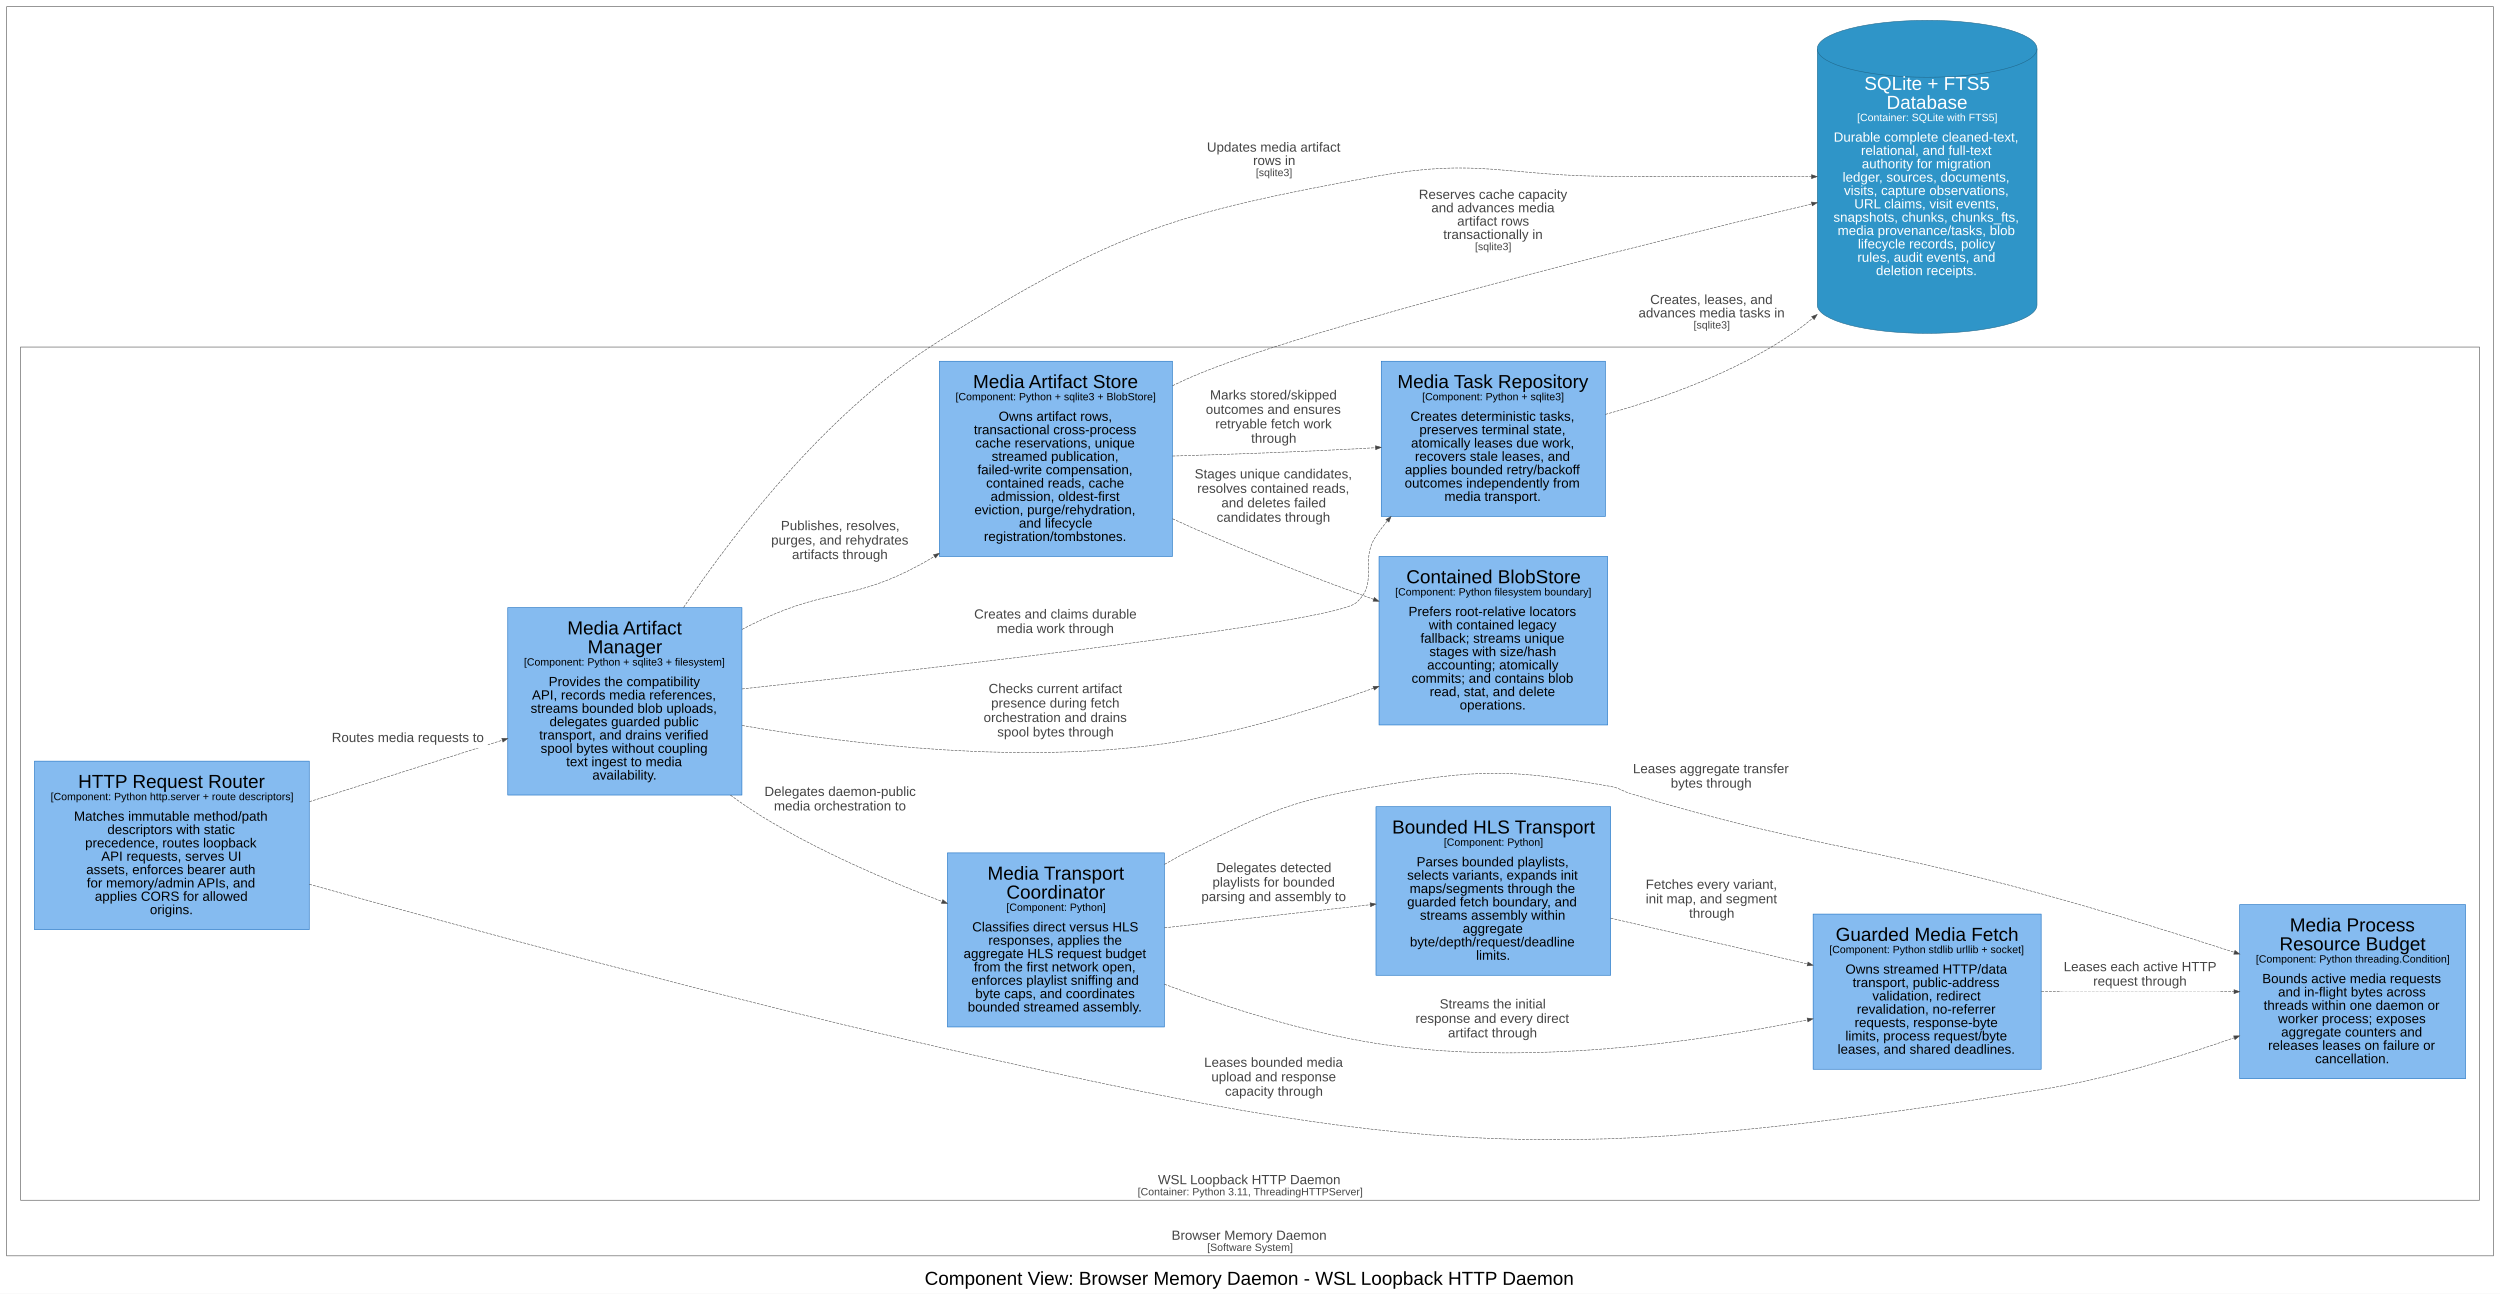
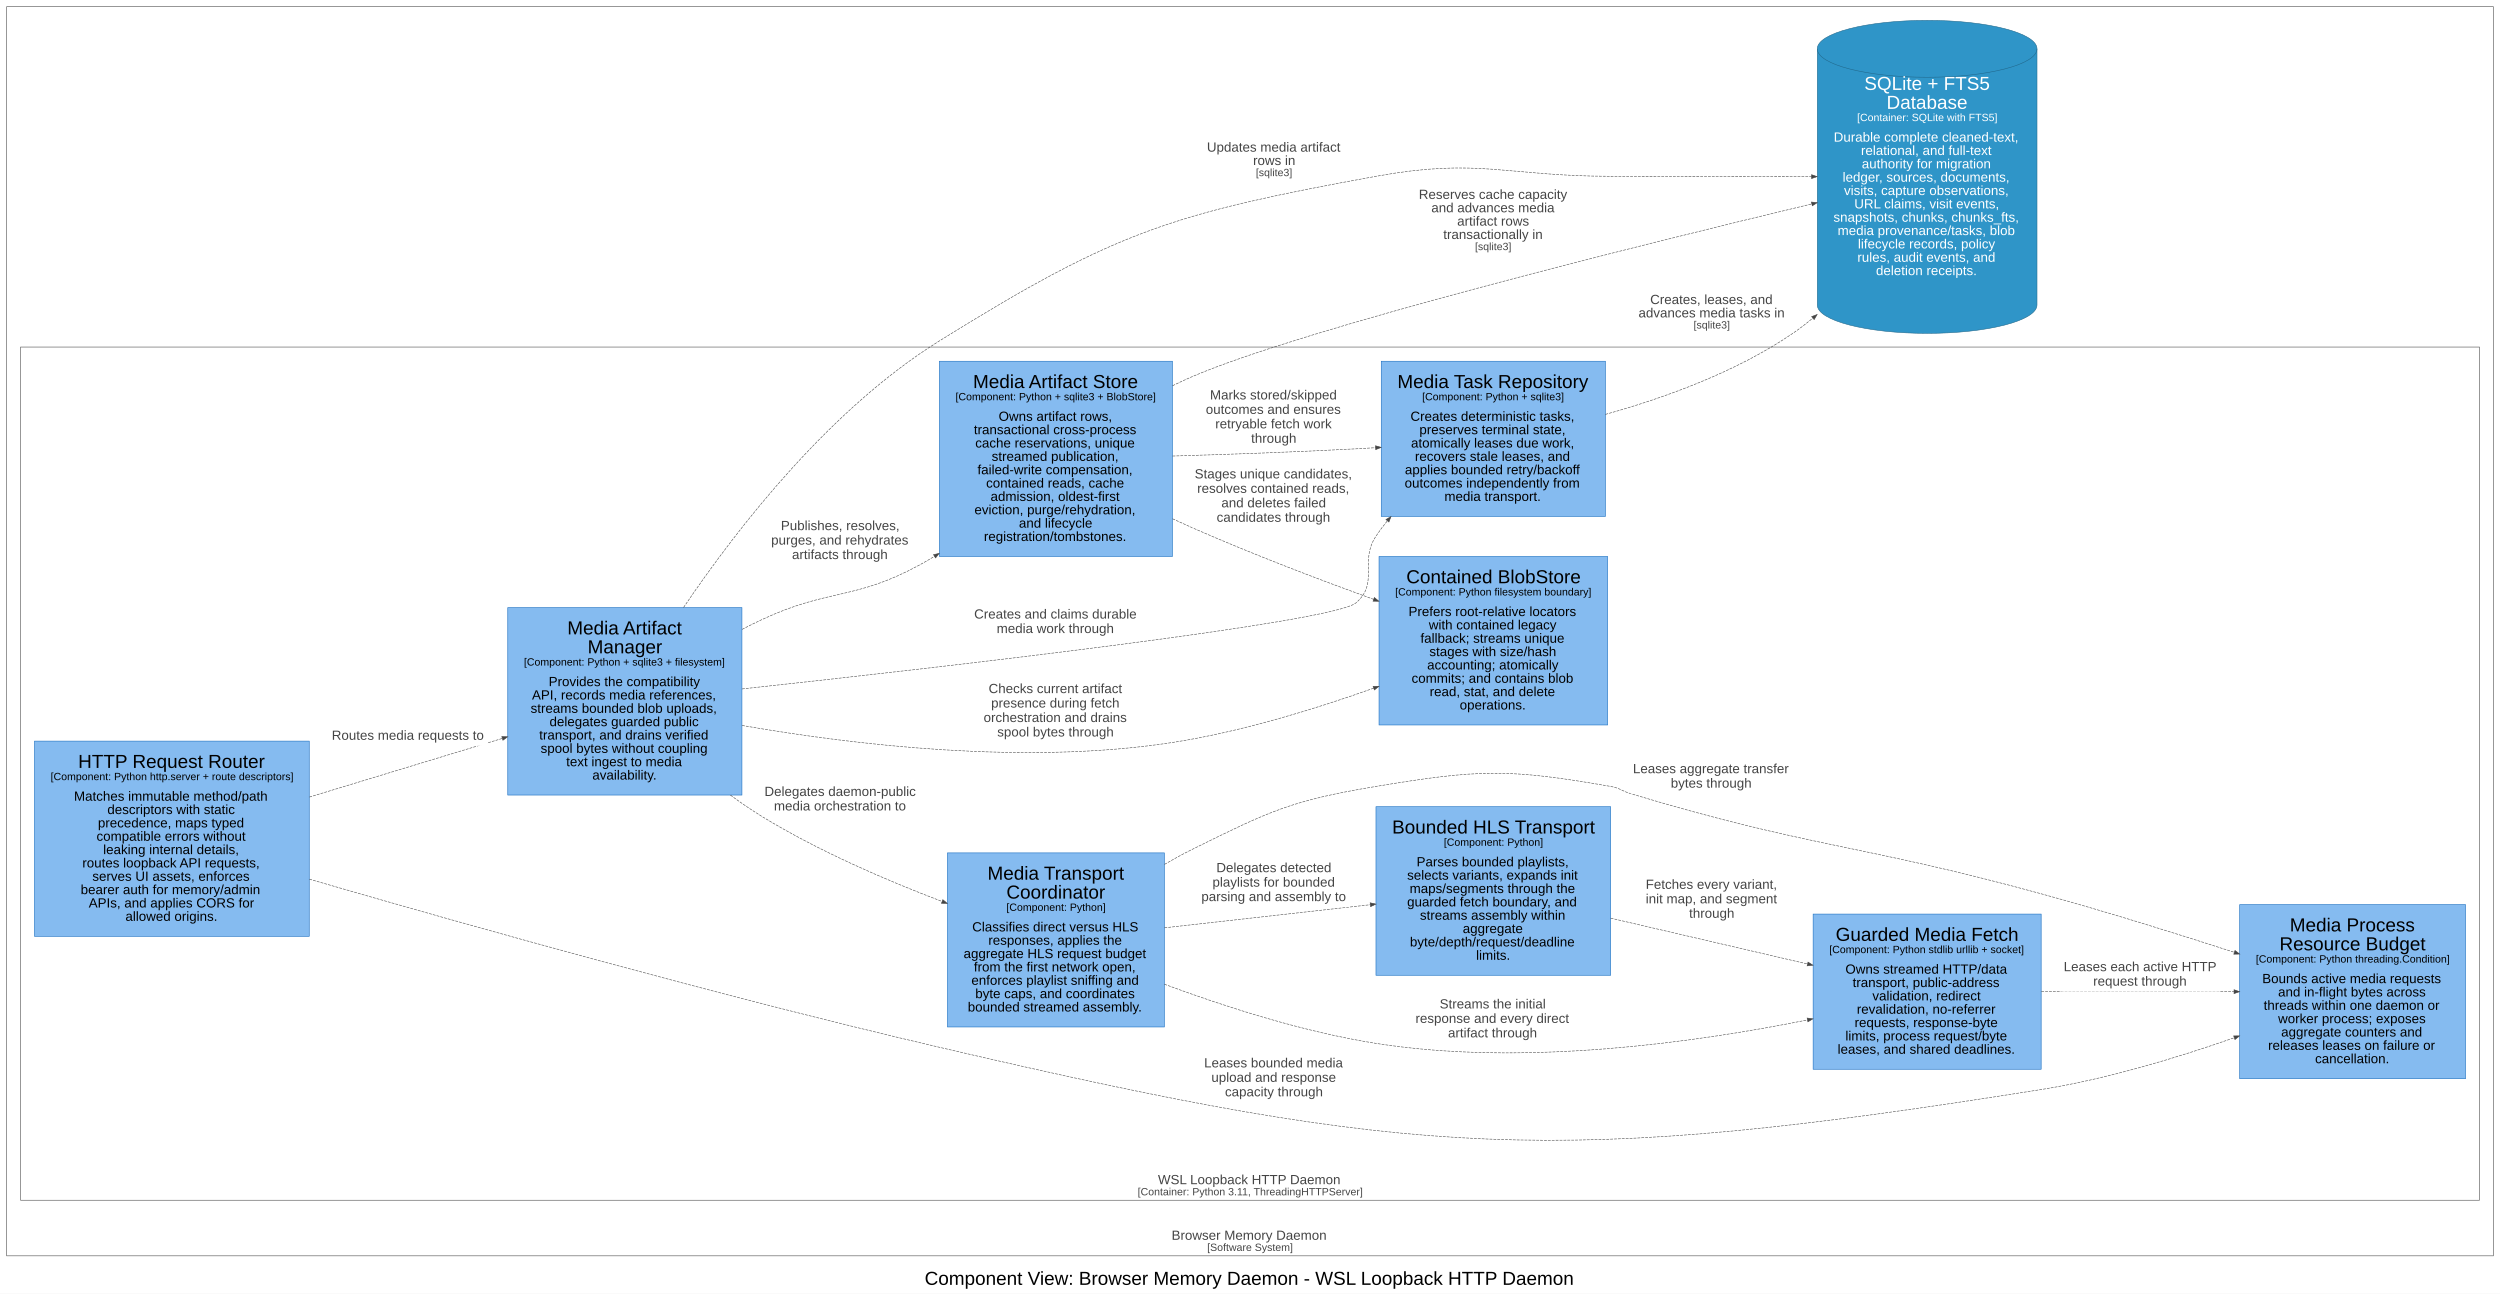
<svg xmlns="http://www.w3.org/2000/svg" width="4495pt" height="2326pt" viewBox="0.00 0.00 4495.00 2326.00">
  <g id="graph0" class="graph" transform="scale(1 1) rotate(0) translate(4 2322)">
    <polygon fill="white" stroke="transparent" points="-4,4 -4,-2322 4491,-2322 4491,4 -4,4" />
    <text text-anchor="start" x="1658.5" y="-11.8" font-family="Arial" font-size="34.00">Component View: Browser Memory Daemon - WSL Loopback HTTP Daemon</text>
    <g id="clust1" class="cluster">
      <polygon fill="none" stroke="#444444" points="8,-64 8,-2310 4479,-2310 4479,-64 8,-64" />
      <text text-anchor="start" x="2102.5" y="-92.8" font-family="Arial" font-size="24.00" fill="#444444">Browser Memory Daemon</text>
      <text text-anchor="start" x="2166.5" y="-72.8" font-family="Arial" font-size="19.00" fill="#444444">[Software System]</text>
    </g>
    <g id="clust2" class="cluster">
      <polygon fill="none" stroke="#444444" points="33,-164 33,-1698 4454,-1698 4454,-164 33,-164" />
      <text text-anchor="start" x="2078" y="-192.8" font-family="Arial" font-size="24.00" fill="#444444">WSL Loopback HTTP Daemon</text>
      <text text-anchor="start" x="2041.5" y="-172.8" font-family="Arial" font-size="19.00" fill="#444444">[Container: Python 3.11, ThreadingHTTPServer]</text>
    </g>
    <g id="23" class="node">
-       <polygon fill="#85bbf0" stroke="#1168bd" points="552,-953.5 58,-953.5 58,-650.5 552,-650.5 552,-953.5" />
-       <text text-anchor="start" x="136.5" y="-905.3" font-family="Arial" font-size="34.00" fill="#000000">HTTP Request Router</text>
-       <text text-anchor="start" x="87" y="-883.3" font-family="Arial" font-size="19.00" fill="#000000">[Component: Python http.server + route descriptors]</text>
-       <text text-anchor="start" x="129" y="-846.3" font-family="Arial" font-size="24.00" fill="#000000">Matches immutable method/path</text>
-       <text text-anchor="start" x="189" y="-822.3" font-family="Arial" font-size="24.00" fill="#000000">descriptors with static</text>
-       <text text-anchor="start" x="149" y="-798.3" font-family="Arial" font-size="24.00" fill="#000000">precedence, routes loopback</text>
-       <text text-anchor="start" x="178" y="-774.3" font-family="Arial" font-size="24.00" fill="#000000">API requests, serves UI</text>
-       <text text-anchor="start" x="151" y="-750.3" font-family="Arial" font-size="24.00" fill="#000000">assets, enforces bearer auth</text>
-       <text text-anchor="start" x="152" y="-726.3" font-family="Arial" font-size="24.00" fill="#000000">for memory/admin APIs, and</text>
-       <text text-anchor="start" x="166.5" y="-702.3" font-family="Arial" font-size="24.00" fill="#000000">applies CORS for allowed</text>
-       <text text-anchor="start" x="265.5" y="-678.3" font-family="Arial" font-size="24.00" fill="#000000">origins.</text>
+       <polygon fill="#85bbf0" stroke="#1168bd" points="552,-989.5 58,-989.5 58,-638.5 552,-638.5 552,-989.5" />
+       <text text-anchor="start" x="136.5" y="-941.3" font-family="Arial" font-size="34.00" fill="#000000">HTTP Request Router</text>
+       <text text-anchor="start" x="87" y="-919.3" font-family="Arial" font-size="19.00" fill="#000000">[Component: Python http.server + route descriptors]</text>
+       <text text-anchor="start" x="129" y="-882.3" font-family="Arial" font-size="24.00" fill="#000000">Matches immutable method/path</text>
+       <text text-anchor="start" x="189" y="-858.3" font-family="Arial" font-size="24.00" fill="#000000">descriptors with static</text>
+       <text text-anchor="start" x="172" y="-834.3" font-family="Arial" font-size="24.00" fill="#000000">precedence, maps typed</text>
+       <text text-anchor="start" x="169.5" y="-810.3" font-family="Arial" font-size="24.00" fill="#000000">compatible errors without</text>
+       <text text-anchor="start" x="181.5" y="-786.3" font-family="Arial" font-size="24.00" fill="#000000">leaking internal details,</text>
+       <text text-anchor="start" x="144" y="-762.3" font-family="Arial" font-size="24.00" fill="#000000">routes loopback API requests,</text>
+       <text text-anchor="start" x="162" y="-738.3" font-family="Arial" font-size="24.00" fill="#000000">serves UI assets, enforces</text>
+       <text text-anchor="start" x="141" y="-714.3" font-family="Arial" font-size="24.00" fill="#000000">bearer auth for memory/admin</text>
+       <text text-anchor="start" x="155.5" y="-690.3" font-family="Arial" font-size="24.00" fill="#000000">APIs, and applies CORS for</text>
+       <text text-anchor="start" x="221.5" y="-666.3" font-family="Arial" font-size="24.00" fill="#000000">allowed origins.</text>
    </g>
    <g id="29" class="node">
      <polygon fill="#85bbf0" stroke="#1168bd" points="1330,-1229.5 909,-1229.5 909,-892.5 1330,-892.5 1330,-1229.5" />
      <text text-anchor="start" x="1016" y="-1181.3" font-family="Arial" font-size="34.00" fill="#000000">Media Artifact</text>
      <text text-anchor="start" x="1052.5" y="-1147.3" font-family="Arial" font-size="34.00" fill="#000000">Manager</text>
      <text text-anchor="start" x="938" y="-1125.3" font-family="Arial" font-size="19.00" fill="#000000">[Component: Python + sqlite3 + filesystem]</text>
      <text text-anchor="start" x="982.5" y="-1088.3" font-family="Arial" font-size="24.00" fill="#000000">Provides the compatibility</text>
      <text text-anchor="start" x="952.5" y="-1064.3" font-family="Arial" font-size="24.00" fill="#000000">API, records media references,</text>
      <text text-anchor="start" x="950" y="-1040.3" font-family="Arial" font-size="24.00" fill="#000000">streams bounded blob uploads,</text>
      <text text-anchor="start" x="984" y="-1016.3" font-family="Arial" font-size="24.00" fill="#000000">delegates guarded public</text>
      <text text-anchor="start" x="965.5" y="-992.3" font-family="Arial" font-size="24.00" fill="#000000">transport, and drains verified</text>
      <text text-anchor="start" x="968" y="-968.3" font-family="Arial" font-size="24.00" fill="#000000">spool bytes without coupling</text>
      <text text-anchor="start" x="1014" y="-944.3" font-family="Arial" font-size="24.00" fill="#000000">text ingest to media</text>
      <text text-anchor="start" x="1061" y="-920.3" font-family="Arial" font-size="24.00" fill="#000000">availability.</text>
    </g>
    <g id="118" class="edge">
-       <path fill="none" stroke="#444444" stroke-dasharray="5,2" d="M552.26,-880.5C662.76,-915.72 792.06,-956.94 899.18,-991.09" />
-       <polygon fill="#444444" stroke="#444444" points="898.23,-994.46 908.82,-994.16 900.35,-987.79 898.23,-994.46" />
-       <polygon fill="white" stroke="transparent" points="588,-977 588,-1011 873,-1011 873,-977 588,-977" />
-       <text text-anchor="start" x="592.5" y="-987.8" font-family="Arial" font-size="24.00" fill="#444444">Routes media requests to</text>
+       <path fill="none" stroke="#444444" stroke-dasharray="5,2" d="M552.26,-888.86C662.76,-922.45 792.06,-961.76 899.18,-994.33" />
+       <polygon fill="#444444" stroke="#444444" points="898.23,-997.7 908.82,-997.26 900.27,-991 898.23,-997.7" />
+       <polygon fill="white" stroke="transparent" points="588,-981 588,-1015 873,-1015 873,-981 588,-981" />
+       <text text-anchor="start" x="592.5" y="-991.8" font-family="Arial" font-size="24.00" fill="#444444">Routes media requests to</text>
    </g>
    <g id="37" class="node">
      <polygon fill="#85bbf0" stroke="#1168bd" points="4429,-695.5 4023,-695.5 4023,-382.5 4429,-382.5 4429,-695.5" />
      <text text-anchor="start" x="4113" y="-647.3" font-family="Arial" font-size="34.00" fill="#000000">Media Process</text>
      <text text-anchor="start" x="4094.5" y="-613.3" font-family="Arial" font-size="34.00" fill="#000000">Resource Budget</text>
      <text text-anchor="start" x="4052" y="-591.3" font-family="Arial" font-size="19.00" fill="#000000">[Component: Python threading.Condition]</text>
      <text text-anchor="start" x="4063.5" y="-554.3" font-family="Arial" font-size="24.00" fill="#000000">Bounds active media requests</text>
      <text text-anchor="start" x="4092" y="-530.3" font-family="Arial" font-size="24.00" fill="#000000">and in-flight bytes across</text>
      <text text-anchor="start" x="4066" y="-506.3" font-family="Arial" font-size="24.00" fill="#000000">threads within one daemon or</text>
      <text text-anchor="start" x="4092" y="-482.3" font-family="Arial" font-size="24.00" fill="#000000">worker process; exposes</text>
      <text text-anchor="start" x="4097.5" y="-458.3" font-family="Arial" font-size="24.00" fill="#000000">aggregate counters and</text>
      <text text-anchor="start" x="4074" y="-434.3" font-family="Arial" font-size="24.00" fill="#000000">releases leases on failure or</text>
      <text text-anchor="start" x="4158.5" y="-410.3" font-family="Arial" font-size="24.00" fill="#000000">cancellation.</text>
    </g>
    <g id="119" class="edge">
-       <path fill="none" stroke="#444444" stroke-dasharray="5,2" d="M552.06,-732.12C826.99,-655.23 1285.93,-530.45 1685,-439 2543.83,-242.18 2795.85,-224.55 3666,-363 3783.41,-381.68 3910.11,-419.98 4013.15,-456.09" />
+       <path fill="none" stroke="#444444" stroke-dasharray="5,2" d="M552.18,-741.27C826.98,-661.43 1285.59,-532.24 1685,-439 2543.02,-238.7 2795.85,-224.55 3666,-363 3783.41,-381.68 3910.11,-419.98 4013.15,-456.09" />
      <polygon fill="#444444" stroke="#444444" points="4012.13,-459.44 4022.73,-459.47 4014.46,-452.84 4012.13,-459.44" />
-       <polygon fill="white" stroke="transparent" points="2156.5,-341 2156.5,-427 2417.5,-427 2417.5,-341 2156.5,-341" />
-       <text text-anchor="start" x="2161" y="-403.8" font-family="Arial" font-size="24.00" fill="#444444">Leases bounded media</text>
-       <text text-anchor="start" x="2174" y="-377.8" font-family="Arial" font-size="24.00" fill="#444444">upload and response</text>
-       <text text-anchor="start" x="2198.5" y="-351.8" font-family="Arial" font-size="24.00" fill="#444444">capacity through</text>
+       <polygon fill="white" stroke="transparent" points="2156.5,-340 2156.5,-426 2417.5,-426 2417.5,-340 2156.5,-340" />
+       <text text-anchor="start" x="2161" y="-402.8" font-family="Arial" font-size="24.00" fill="#444444">Leases bounded media</text>
+       <text text-anchor="start" x="2174" y="-376.8" font-family="Arial" font-size="24.00" fill="#444444">upload and response</text>
+       <text text-anchor="start" x="2198.5" y="-350.8" font-family="Arial" font-size="24.00" fill="#444444">capacity through</text>
    </g>
    <g id="31" class="node">
      <polygon fill="#85bbf0" stroke="#1168bd" points="2882.5,-1672.5 2479.5,-1672.5 2479.5,-1393.5 2882.5,-1393.5 2882.5,-1672.5" />
      <text text-anchor="start" x="2508.5" y="-1624.3" font-family="Arial" font-size="34.00" fill="#000000">Media Task Repository</text>
      <text text-anchor="start" x="2553" y="-1602.3" font-family="Arial" font-size="19.00" fill="#000000">[Component: Python + sqlite3]</text>
      <text text-anchor="start" x="2532" y="-1565.3" font-family="Arial" font-size="24.00" fill="#000000">Creates deterministic tasks,</text>
      <text text-anchor="start" x="2548" y="-1541.3" font-family="Arial" font-size="24.00" fill="#000000">preserves terminal state,</text>
      <text text-anchor="start" x="2533" y="-1517.3" font-family="Arial" font-size="24.00" fill="#000000">atomically leases due work,</text>
      <text text-anchor="start" x="2540" y="-1493.3" font-family="Arial" font-size="24.00" fill="#000000">recovers stale leases, and</text>
      <text text-anchor="start" x="2522" y="-1469.3" font-family="Arial" font-size="24.00" fill="#000000">applies bounded retry/backoff</text>
      <text text-anchor="start" x="2521.5" y="-1445.3" font-family="Arial" font-size="24.00" fill="#000000">outcomes independently from</text>
      <text text-anchor="start" x="2593" y="-1421.3" font-family="Arial" font-size="24.00" fill="#000000">media transport.</text>
    </g>
    <g id="128" class="edge">
      <path fill="none" stroke="#444444" stroke-dasharray="5,2" d="M1330.18,-1083.27C1690.43,-1122.36 2392.48,-1202.55 2434,-1238 2476.35,-1274.15 2439.31,-1311.54 2470,-1358 2476.22,-1367.42 2483.1,-1376.6 2490.46,-1385.5" />
      <polygon fill="#444444" stroke="#444444" points="2487.9,-1387.9 2497.04,-1393.25 2493.24,-1383.36 2487.9,-1387.9" />
      <polygon fill="white" stroke="transparent" points="1743,-1173 1743,-1233 2046,-1233 2046,-1173 1743,-1173" />
      <text text-anchor="start" x="1747.5" y="-1209.8" font-family="Arial" font-size="24.00" fill="#444444">Creates and claims durable</text>
      <text text-anchor="start" x="1788" y="-1183.8" font-family="Arial" font-size="24.00" fill="#444444">media work through</text>
    </g>
    <g id="32" class="node">
      <polygon fill="#85bbf0" stroke="#1168bd" points="2104,-1672.5 1685,-1672.5 1685,-1321.5 2104,-1321.5 2104,-1672.5" />
      <text text-anchor="start" x="1745.5" y="-1624.3" font-family="Arial" font-size="34.00" fill="#000000">Media Artifact Store</text>
      <text text-anchor="start" x="1714" y="-1602.3" font-family="Arial" font-size="19.00" fill="#000000">[Component: Python + sqlite3 + BlobStore]</text>
      <text text-anchor="start" x="1791.5" y="-1565.3" font-family="Arial" font-size="24.00" fill="#000000">Owns artifact rows,</text>
      <text text-anchor="start" x="1747" y="-1541.3" font-family="Arial" font-size="24.00" fill="#000000">transactional cross-process</text>
      <text text-anchor="start" x="1749.5" y="-1517.3" font-family="Arial" font-size="24.00" fill="#000000">cache reservations, unique</text>
      <text text-anchor="start" x="1779" y="-1493.3" font-family="Arial" font-size="24.00" fill="#000000">streamed publication,</text>
      <text text-anchor="start" x="1753.5" y="-1469.3" font-family="Arial" font-size="24.00" fill="#000000">failed-write compensation,</text>
      <text text-anchor="start" x="1769" y="-1445.3" font-family="Arial" font-size="24.00" fill="#000000">contained reads, cache</text>
      <text text-anchor="start" x="1777" y="-1421.3" font-family="Arial" font-size="24.00" fill="#000000">admission, oldest-first</text>
      <text text-anchor="start" x="1748" y="-1397.3" font-family="Arial" font-size="24.00" fill="#000000">eviction, purge/rehydration,</text>
      <text text-anchor="start" x="1828" y="-1373.3" font-family="Arial" font-size="24.00" fill="#000000">and lifecycle</text>
      <text text-anchor="start" x="1765" y="-1349.3" font-family="Arial" font-size="24.00" fill="#000000">registration/tombstones.</text>
    </g>
    <g id="129" class="edge">
      <path fill="none" stroke="#444444" stroke-dasharray="5,2" d="M1330.23,-1190.36C1342.21,-1196.56 1354.18,-1202.49 1366,-1208 1486.63,-1264.27 1532.08,-1242.39 1649,-1306 1658.05,-1310.93 1667.12,-1316.18 1676.15,-1321.69" />
      <polygon fill="#444444" stroke="#444444" points="1674.44,-1324.75 1684.79,-1327.05 1678.13,-1318.81 1674.44,-1324.75" />
      <polygon fill="white" stroke="transparent" points="1378.5,-1306 1378.5,-1392 1636.5,-1392 1636.5,-1306 1378.5,-1306" />
      <text text-anchor="start" x="1400" y="-1368.8" font-family="Arial" font-size="24.00" fill="#444444">Publishes, resolves,</text>
      <text text-anchor="start" x="1382.5" y="-1342.8" font-family="Arial" font-size="24.00" fill="#444444">purges, and rehydrates</text>
      <text text-anchor="start" x="1420" y="-1316.8" font-family="Arial" font-size="24.00" fill="#444444">artifacts through</text>
    </g>
    <g id="33" class="node">
      <polygon fill="#85bbf0" stroke="#1168bd" points="2089.5,-788.5 1699.5,-788.5 1699.5,-475.5 2089.5,-475.5 2089.5,-788.5" />
      <text text-anchor="start" x="1771.5" y="-740.3" font-family="Arial" font-size="34.00" fill="#000000">Media Transport</text>
      <text text-anchor="start" x="1805.5" y="-706.3" font-family="Arial" font-size="34.00" fill="#000000">Coordinator</text>
      <text text-anchor="start" x="1805.5" y="-684.3" font-family="Arial" font-size="19.00" fill="#000000">[Component: Python]</text>
      <text text-anchor="start" x="1744" y="-647.3" font-family="Arial" font-size="24.00" fill="#000000">Classifies direct versus HLS</text>
      <text text-anchor="start" x="1773" y="-623.3" font-family="Arial" font-size="24.00" fill="#000000">responses, applies the</text>
      <text text-anchor="start" x="1728.5" y="-599.3" font-family="Arial" font-size="24.00" fill="#000000">aggregate HLS request budget</text>
      <text text-anchor="start" x="1747" y="-575.3" font-family="Arial" font-size="24.00" fill="#000000">from the first network open,</text>
      <text text-anchor="start" x="1742.5" y="-551.3" font-family="Arial" font-size="24.00" fill="#000000">enforces playlist sniffing and</text>
      <text text-anchor="start" x="1749.5" y="-527.3" font-family="Arial" font-size="24.00" fill="#000000">byte caps, and coordinates</text>
      <text text-anchor="start" x="1736" y="-503.3" font-family="Arial" font-size="24.00" fill="#000000">bounded streamed assembly.</text>
    </g>
    <g id="130" class="edge">
      <path fill="none" stroke="#444444" stroke-dasharray="5,2" d="M1309.27,-892.45C1327.91,-878.71 1346.98,-865.65 1366,-854 1467.28,-791.99 1588.96,-739.49 1689.93,-701.14" />
      <polygon fill="#444444" stroke="#444444" points="1691.21,-704.4 1699.32,-697.59 1688.73,-697.85 1691.21,-704.4" />
      <polygon fill="white" stroke="transparent" points="1366,-854 1366,-914 1649,-914 1649,-854 1366,-854" />
      <text text-anchor="start" x="1370.5" y="-890.8" font-family="Arial" font-size="24.00" fill="#444444">Delegates daemon-public</text>
      <text text-anchor="start" x="1387.5" y="-864.8" font-family="Arial" font-size="24.00" fill="#444444">media orchestration to</text>
    </g>
    <g id="38" class="node">
      <polygon fill="#85bbf0" stroke="#1168bd" points="2886.5,-1321.5 2475.5,-1321.5 2475.5,-1018.5 2886.5,-1018.5 2886.5,-1321.5" />
      <text text-anchor="start" x="2524.5" y="-1273.3" font-family="Arial" font-size="34.00" fill="#000000">Contained BlobStore</text>
      <text text-anchor="start" x="2504.5" y="-1251.3" font-family="Arial" font-size="19.00" fill="#000000">[Component: Python filesystem boundary]</text>
      <text text-anchor="start" x="2528.5" y="-1214.3" font-family="Arial" font-size="24.00" fill="#000000">Prefers root-relative locators</text>
      <text text-anchor="start" x="2565" y="-1190.3" font-family="Arial" font-size="24.00" fill="#000000">with contained legacy</text>
      <text text-anchor="start" x="2550" y="-1166.3" font-family="Arial" font-size="24.00" fill="#000000">fallback; streams unique</text>
      <text text-anchor="start" x="2566" y="-1142.3" font-family="Arial" font-size="24.00" fill="#000000">stages with size/hash</text>
      <text text-anchor="start" x="2562" y="-1118.3" font-family="Arial" font-size="24.00" fill="#000000">accounting; atomically</text>
      <text text-anchor="start" x="2534" y="-1094.3" font-family="Arial" font-size="24.00" fill="#000000">commits; and contains blob</text>
      <text text-anchor="start" x="2566.5" y="-1070.3" font-family="Arial" font-size="24.00" fill="#000000">read, stat, and delete</text>
      <text text-anchor="start" x="2620.5" y="-1046.3" font-family="Arial" font-size="24.00" fill="#000000">operations.</text>
    </g>
    <g id="148" class="edge">
      <path fill="none" stroke="#444444" stroke-dasharray="5,2" d="M1330.24,-1017.63C1530.1,-982.8 1838.98,-945.91 2104,-987 2226.67,-1006.02 2358.97,-1046.54 2465.8,-1084.63" />
      <polygon fill="#444444" stroke="#444444" points="2464.81,-1087.99 2475.41,-1088.07 2467.17,-1081.4 2464.81,-1087.99" />
      <polygon fill="white" stroke="transparent" points="1760,-987 1760,-1099 2029,-1099 2029,-987 1760,-987" />
      <text text-anchor="start" x="1773.5" y="-1075.8" font-family="Arial" font-size="24.00" fill="#444444">Checks current artifact</text>
      <text text-anchor="start" x="1778" y="-1049.8" font-family="Arial" font-size="24.00" fill="#444444">presence during fetch</text>
      <text text-anchor="start" x="1764.5" y="-1023.8" font-family="Arial" font-size="24.00" fill="#444444">orchestration and drains</text>
      <text text-anchor="start" x="1789" y="-997.8" font-family="Arial" font-size="24.00" fill="#444444">spool bytes through</text>
    </g>
    <g id="47" class="node">
      <path fill="#2f95c8" stroke="#20688c" d="M3658.5,-2234.22C3658.5,-2262.44 3569.98,-2285.38 3461,-2285.38 3352.02,-2285.38 3263.5,-2262.44 3263.5,-2234.22 3263.5,-2234.22 3263.5,-1773.78 3263.5,-1773.78 3263.5,-1745.56 3352.02,-1722.62 3461,-1722.62 3569.98,-1722.62 3658.5,-1745.56 3658.5,-1773.78 3658.5,-1773.78 3658.5,-2234.22 3658.5,-2234.22" />
      <path fill="none" stroke="#20688c" d="M3658.5,-2234.22C3658.5,-2205.99 3569.98,-2183.06 3461,-2183.06 3352.02,-2183.06 3263.5,-2205.99 3263.5,-2234.22" />
      <text text-anchor="start" x="3348" y="-2160.3" font-family="Arial" font-size="34.00" fill="#ffffff">SQLite + FTS5</text>
      <text text-anchor="start" x="3388" y="-2126.3" font-family="Arial" font-size="34.00" fill="#ffffff">Database</text>
      <text text-anchor="start" x="3335" y="-2104.3" font-family="Arial" font-size="19.00" fill="#ffffff">[Container: SQLite with FTS5]</text>
      <text text-anchor="start" x="3293" y="-2067.3" font-family="Arial" font-size="24.00" fill="#ffffff">Durable complete cleaned-text,</text>
      <text text-anchor="start" x="3342" y="-2043.3" font-family="Arial" font-size="24.00" fill="#ffffff">relational, and full-text</text>
      <text text-anchor="start" x="3343.5" y="-2019.3" font-family="Arial" font-size="24.00" fill="#ffffff">authority for migration</text>
      <text text-anchor="start" x="3309" y="-1995.3" font-family="Arial" font-size="24.00" fill="#ffffff">ledger, sources, documents,</text>
      <text text-anchor="start" x="3311.5" y="-1971.3" font-family="Arial" font-size="24.00" fill="#ffffff">visits, capture observations,</text>
      <text text-anchor="start" x="3330" y="-1947.3" font-family="Arial" font-size="24.00" fill="#ffffff">URL claims, visit events,</text>
      <text text-anchor="start" x="3292.5" y="-1923.3" font-family="Arial" font-size="24.00" fill="#ffffff">snapshots, chunks, chunks_fts,</text>
      <text text-anchor="start" x="3300" y="-1899.3" font-family="Arial" font-size="24.00" fill="#ffffff">media provenance/tasks, blob</text>
      <text text-anchor="start" x="3336.5" y="-1875.3" font-family="Arial" font-size="24.00" fill="#ffffff">lifecycle records, policy</text>
      <text text-anchor="start" x="3335.5" y="-1851.3" font-family="Arial" font-size="24.00" fill="#ffffff">rules, audit events, and</text>
      <text text-anchor="start" x="3369" y="-1827.3" font-family="Arial" font-size="24.00" fill="#ffffff">deletion receipts.</text>
    </g>
    <g id="131" class="edge">
      <path fill="none" stroke="#444444" stroke-dasharray="5,2" d="M1225.04,-1229.81C1325.28,-1377.74 1489.94,-1587.57 1685,-1709 2001.54,-1906.06 2103.18,-1938.14 2470,-2005 2654.52,-2038.63 2704.44,-2005.17 2892,-2005 3011.65,-2004.89 3145.48,-2004.66 3253.17,-2004.45" />
      <polygon fill="#444444" stroke="#444444" points="3253.18,-2007.95 3263.18,-2004.43 3253.17,-2000.95 3253.18,-2007.95" />
      <polygon fill="white" stroke="transparent" points="2161.5,-1997 2161.5,-2072 2412.5,-2072 2412.5,-1997 2161.5,-1997" />
      <text text-anchor="start" x="2166" y="-2049.3" font-family="Arial" font-size="24.00" fill="#444444">Updates media artifact</text>
      <text text-anchor="start" x="2249" y="-2025.3" font-family="Arial" font-size="24.00" fill="#444444">rows in</text>
      <text text-anchor="start" x="2254" y="-2005.3" font-family="Arial" font-size="19.00" fill="#444444">[sqlite3]</text>
    </g>
    <g id="133" class="edge">
      <path fill="none" stroke="#444444" stroke-dasharray="5,2" d="M2882.52,-1576.91C2989.09,-1606.63 3118.64,-1653.4 3220,-1723 3232.03,-1731.26 3243.82,-1740.27 3255.32,-1749.84" />
      <polygon fill="#444444" stroke="#444444" points="3253.33,-1752.75 3263.22,-1756.55 3257.86,-1747.41 3253.33,-1752.75" />
      <polygon fill="white" stroke="transparent" points="2937.5,-1723 2937.5,-1798 3210.5,-1798 3210.5,-1723 2937.5,-1723" />
      <text text-anchor="start" x="2963" y="-1775.3" font-family="Arial" font-size="24.00" fill="#444444">Creates, leases, and</text>
      <text text-anchor="start" x="2942" y="-1751.3" font-family="Arial" font-size="24.00" fill="#444444">advances media tasks in</text>
      <text text-anchor="start" x="3041" y="-1731.3" font-family="Arial" font-size="19.00" fill="#444444">[sqlite3]</text>
    </g>
    <g id="135" class="edge">
      <path fill="none" stroke="#444444" stroke-dasharray="5,2" d="M2104.32,-1502.05C2204.14,-1504.96 2325.29,-1509.21 2434,-1515 2445.53,-1515.61 2457.35,-1516.3 2469.29,-1517.03" />
      <polygon fill="#444444" stroke="#444444" points="2469.13,-1520.53 2479.33,-1517.66 2469.57,-1513.54 2469.13,-1520.53" />
      <polygon fill="white" stroke="transparent" points="2160,-1515 2160,-1627 2414,-1627 2414,-1515 2160,-1515" />
      <text text-anchor="start" x="2171.5" y="-1603.8" font-family="Arial" font-size="24.00" fill="#444444">Marks stored/skipped</text>
      <text text-anchor="start" x="2164" y="-1577.8" font-family="Arial" font-size="24.00" fill="#444444">outcomes and ensures</text>
      <text text-anchor="start" x="2181" y="-1551.8" font-family="Arial" font-size="24.00" fill="#444444">retryable fetch work</text>
      <text text-anchor="start" x="2245.5" y="-1525.8" font-family="Arial" font-size="24.00" fill="#444444">through</text>
    </g>
    <g id="137" class="edge">
      <path fill="none" stroke="#444444" stroke-dasharray="5,2" d="M2104.18,-1389.27C2116.24,-1383.64 2128.24,-1378.18 2140,-1373 2245.68,-1326.5 2365.69,-1280.72 2465.69,-1244.43" />
      <polygon fill="#444444" stroke="#444444" points="2467.09,-1247.65 2475.3,-1240.95 2464.71,-1241.06 2467.09,-1247.65" />
      <polygon fill="white" stroke="transparent" points="2140,-1373 2140,-1485 2434,-1485 2434,-1373 2140,-1373" />
      <text text-anchor="start" x="2144" y="-1461.8" font-family="Arial" font-size="24.00" fill="#444444">Stages unique candidates,</text>
      <text text-anchor="start" x="2148.5" y="-1435.8" font-family="Arial" font-size="24.00" fill="#444444">resolves contained reads,</text>
      <text text-anchor="start" x="2192" y="-1409.8" font-family="Arial" font-size="24.00" fill="#444444">and deletes failed</text>
      <text text-anchor="start" x="2183.5" y="-1383.8" font-family="Arial" font-size="24.00" fill="#444444">candidates through</text>
    </g>
    <g id="136" class="edge">
      <path fill="none" stroke="#444444" stroke-dasharray="5,2" d="M2104.23,-1628.42C2116.17,-1634.34 2128.14,-1639.92 2140,-1645 2340.92,-1731.12 2935.48,-1879.03 3253.63,-1955.32" />
      <polygon fill="#444444" stroke="#444444" points="3252.89,-1958.74 3263.43,-1957.67 3254.52,-1951.94 3252.89,-1958.74" />
      <polygon fill="white" stroke="transparent" points="2542.5,-1864 2542.5,-1987 2819.5,-1987 2819.5,-1864 2542.5,-1864" />
      <text text-anchor="start" x="2547" y="-1964.3" font-family="Arial" font-size="24.00" fill="#444444">Reserves cache capacity</text>
      <text text-anchor="start" x="2569.5" y="-1940.3" font-family="Arial" font-size="24.00" fill="#444444">and advances media</text>
      <text text-anchor="start" x="2616" y="-1916.3" font-family="Arial" font-size="24.00" fill="#444444">artifact rows</text>
      <text text-anchor="start" x="2591" y="-1892.3" font-family="Arial" font-size="24.00" fill="#444444">transactionally in</text>
      <text text-anchor="start" x="2648" y="-1872.3" font-family="Arial" font-size="19.00" fill="#444444">[sqlite3]</text>
    </g>
    <g id="34" class="node">
      <polygon fill="#85bbf0" stroke="#1168bd" points="3666,-678.5 3256,-678.5 3256,-399.5 3666,-399.5 3666,-678.5" />
      <text text-anchor="start" x="3296.5" y="-630.3" font-family="Arial" font-size="34.00" fill="#000000">Guarded Media Fetch</text>
      <text text-anchor="start" x="3285" y="-608.3" font-family="Arial" font-size="19.00" fill="#000000">[Component: Python stdlib urllib + socket]</text>
      <text text-anchor="start" x="3314" y="-571.3" font-family="Arial" font-size="24.00" fill="#000000">Owns streamed HTTP/data</text>
      <text text-anchor="start" x="3327" y="-547.3" font-family="Arial" font-size="24.00" fill="#000000">transport, public-address</text>
      <text text-anchor="start" x="3362.5" y="-523.3" font-family="Arial" font-size="24.00" fill="#000000">validation, redirect</text>
      <text text-anchor="start" x="3334.5" y="-499.3" font-family="Arial" font-size="24.00" fill="#000000">revalidation, no-referrer</text>
      <text text-anchor="start" x="3330.5" y="-475.3" font-family="Arial" font-size="24.00" fill="#000000">requests, response-byte</text>
      <text text-anchor="start" x="3314" y="-451.3" font-family="Arial" font-size="24.00" fill="#000000">limits, process request/byte</text>
      <text text-anchor="start" x="3300" y="-427.3" font-family="Arial" font-size="24.00" fill="#000000">leases, and shared deadlines.</text>
    </g>
    <g id="139" class="edge">
      <path fill="none" stroke="#444444" stroke-dasharray="5,2" d="M2089.52,-552.39C2199.15,-511.71 2339.91,-466.53 2470,-446 2735.58,-404.08 3044.44,-447.59 3245.62,-488.1" />
      <polygon fill="#444444" stroke="#444444" points="3245.22,-491.59 3255.71,-490.14 3246.61,-484.72 3245.22,-491.59" />
      <polygon fill="white" stroke="transparent" points="2537,-446 2537,-532 2825,-532 2825,-446 2537,-446" />
      <text text-anchor="start" x="2584.5" y="-508.8" font-family="Arial" font-size="24.00" fill="#444444">Streams the initial</text>
      <text text-anchor="start" x="2541" y="-482.8" font-family="Arial" font-size="24.00" fill="#444444">response and every direct</text>
      <text text-anchor="start" x="2599.5" y="-456.8" font-family="Arial" font-size="24.00" fill="#444444">artifact through</text>
    </g>
    <g id="35" class="node">
      <polygon fill="#85bbf0" stroke="#1168bd" points="2892,-871.5 2470,-871.5 2470,-568.5 2892,-568.5 2892,-871.5" />
      <text text-anchor="start" x="2499" y="-823.3" font-family="Arial" font-size="34.00" fill="#000000">Bounded HLS Transport</text>
      <text text-anchor="start" x="2592" y="-801.3" font-family="Arial" font-size="19.00" fill="#000000">[Component: Python]</text>
      <text text-anchor="start" x="2543" y="-764.3" font-family="Arial" font-size="24.00" fill="#000000">Parses bounded playlists,</text>
      <text text-anchor="start" x="2526" y="-740.3" font-family="Arial" font-size="24.00" fill="#000000">selects variants, expands init</text>
      <text text-anchor="start" x="2530.5" y="-716.3" font-family="Arial" font-size="24.00" fill="#000000">maps/segments through the</text>
      <text text-anchor="start" x="2526" y="-692.3" font-family="Arial" font-size="24.00" fill="#000000">guarded fetch boundary, and</text>
      <text text-anchor="start" x="2549" y="-668.3" font-family="Arial" font-size="24.00" fill="#000000">streams assembly within</text>
      <text text-anchor="start" x="2626" y="-644.3" font-family="Arial" font-size="24.00" fill="#000000">aggregate</text>
      <text text-anchor="start" x="2531" y="-620.3" font-family="Arial" font-size="24.00" fill="#000000">byte/depth/request/deadline</text>
      <text text-anchor="start" x="2650" y="-596.3" font-family="Arial" font-size="24.00" fill="#000000">limits.</text>
    </g>
    <g id="140" class="edge">
      <path fill="none" stroke="#444444" stroke-dasharray="5,2" d="M2089.67,-653.78C2201.88,-666.37 2343.41,-682.24 2459.76,-695.3" />
      <polygon fill="#444444" stroke="#444444" points="2459.54,-698.79 2469.87,-696.43 2460.32,-691.84 2459.54,-698.79" />
      <polygon fill="white" stroke="transparent" points="2151.5,-691 2151.5,-777 2422.5,-777 2422.5,-691 2151.5,-691" />
      <text text-anchor="start" x="2183" y="-753.8" font-family="Arial" font-size="24.00" fill="#444444">Delegates detected</text>
      <text text-anchor="start" x="2176" y="-727.8" font-family="Arial" font-size="24.00" fill="#444444">playlists for bounded</text>
      <text text-anchor="start" x="2156" y="-701.8" font-family="Arial" font-size="24.00" fill="#444444">parsing and assembly to</text>
    </g>
    <g id="141" class="edge">
      <path fill="none" stroke="#444444" stroke-dasharray="5,2" d="M2089.69,-767.81C2106.4,-777.54 2123.31,-786.75 2140,-795 2278.98,-863.68 2317.08,-882.54 2470,-908 2655.01,-938.8 2707.25,-940.34 2892,-908 2908.76,-905.07 2911.71,-899.91 2928,-895 3251.24,-797.53 3340.42,-804.33 3666,-715 3781.61,-683.28 3909.21,-643.48 4013.27,-609.75" />
      <polygon fill="#444444" stroke="#444444" points="4014.52,-613.03 4022.95,-606.61 4012.36,-606.37 4014.52,-613.03" />
      <polygon fill="white" stroke="transparent" points="2928,-895 2928,-955 3220,-955 3220,-895 2928,-895" />
      <text text-anchor="start" x="2932" y="-931.8" font-family="Arial" font-size="24.00" fill="#444444">Leases aggregate transfer</text>
      <text text-anchor="start" x="3000" y="-905.8" font-family="Arial" font-size="24.00" fill="#444444">bytes through</text>
    </g>
    <g id="142" class="edge">
      <path fill="none" stroke="#444444" stroke-dasharray="5,2" d="M3666.22,-539C3773.34,-539 3904.45,-539 4012.74,-539" />
      <polygon fill="#444444" stroke="#444444" points="4012.81,-542.5 4022.81,-539 4012.81,-535.5 4012.81,-542.5" />
      <polygon fill="white" stroke="transparent" points="3702,-539 3702,-599 3987,-599 3987,-539 3702,-539" />
      <text text-anchor="start" x="3706.5" y="-575.8" font-family="Arial" font-size="24.00" fill="#444444">Leases each active HTTP</text>
      <text text-anchor="start" x="3759.5" y="-549.8" font-family="Arial" font-size="24.00" fill="#444444">request through</text>
    </g>
    <g id="145" class="edge">
      <path fill="none" stroke="#444444" stroke-dasharray="5,2" d="M2892.03,-671.14C3001.68,-645.63 3135.59,-614.47 3245.84,-588.82" />
      <polygon fill="#444444" stroke="#444444" points="3246.81,-592.19 3255.76,-586.52 3245.22,-585.37 3246.81,-592.19" />
      <polygon fill="white" stroke="transparent" points="2950.5,-661 2950.5,-747 3197.5,-747 3197.5,-661 2950.5,-661" />
      <text text-anchor="start" x="2955" y="-723.8" font-family="Arial" font-size="24.00" fill="#444444">Fetches every variant,</text>
      <text text-anchor="start" x="2955" y="-697.8" font-family="Arial" font-size="24.00" fill="#444444">init map, and segment</text>
      <text text-anchor="start" x="3033" y="-671.8" font-family="Arial" font-size="24.00" fill="#444444">through</text>
    </g>
  </g>
</svg>
